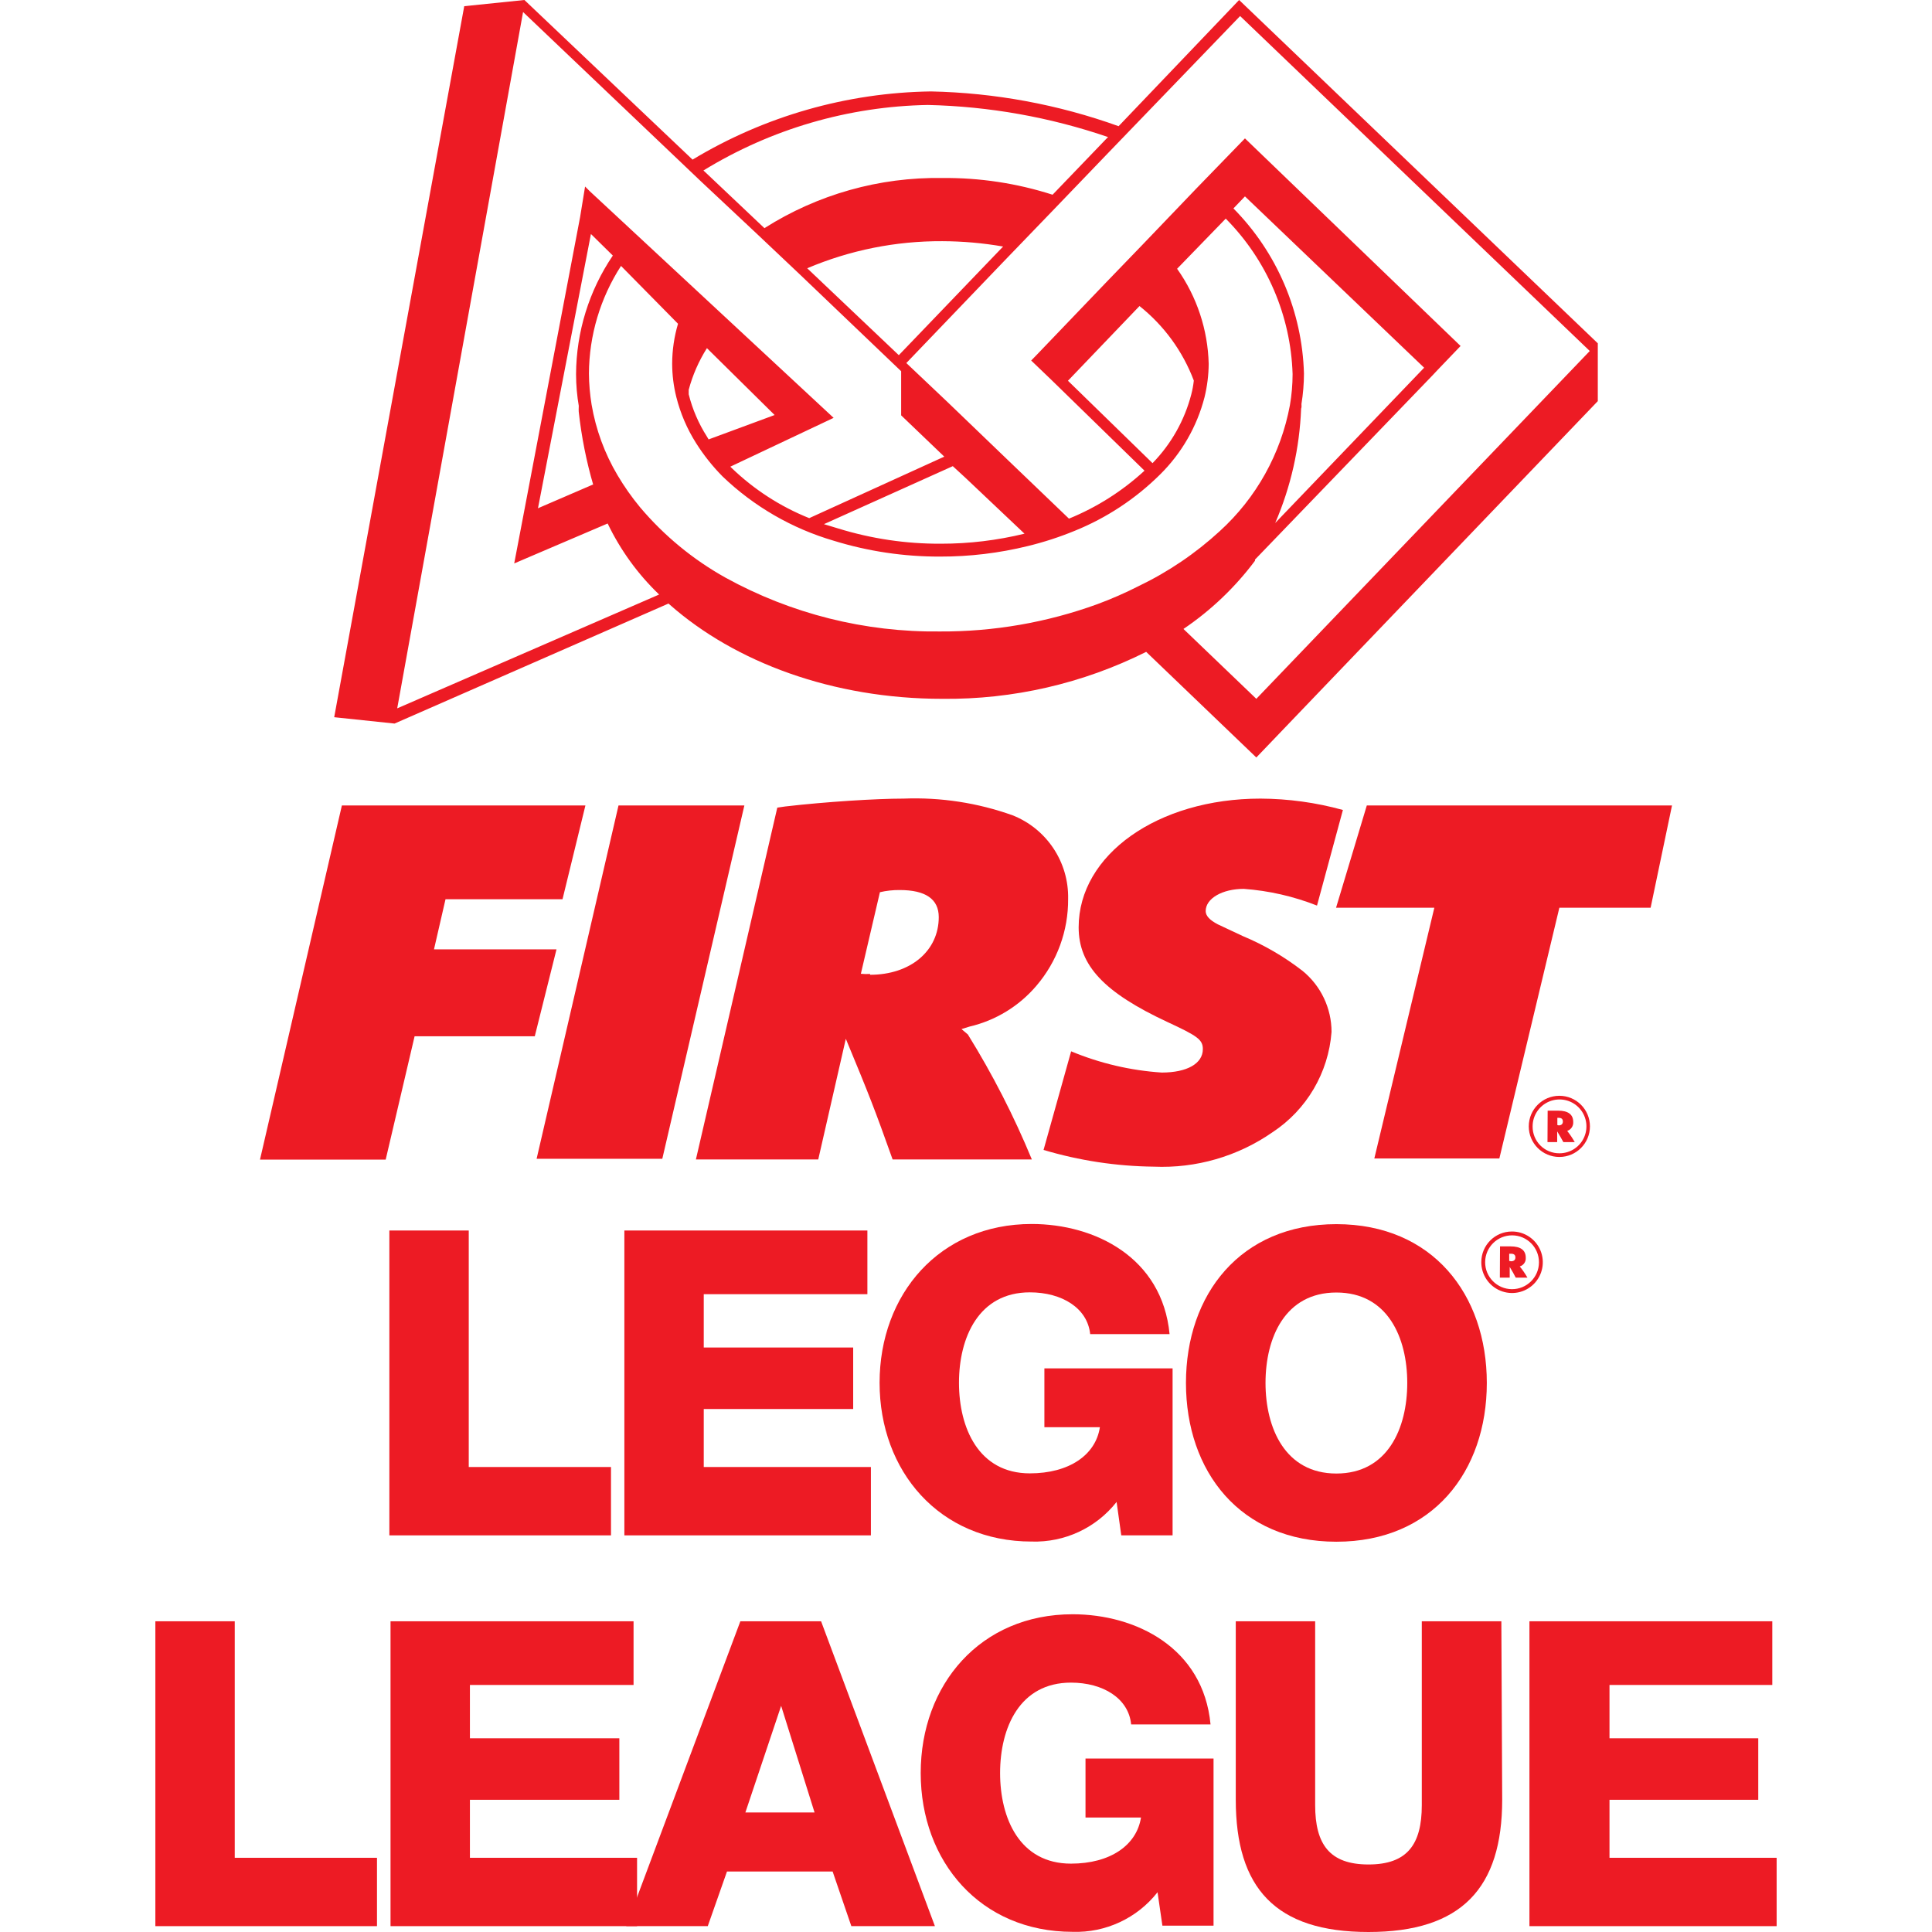
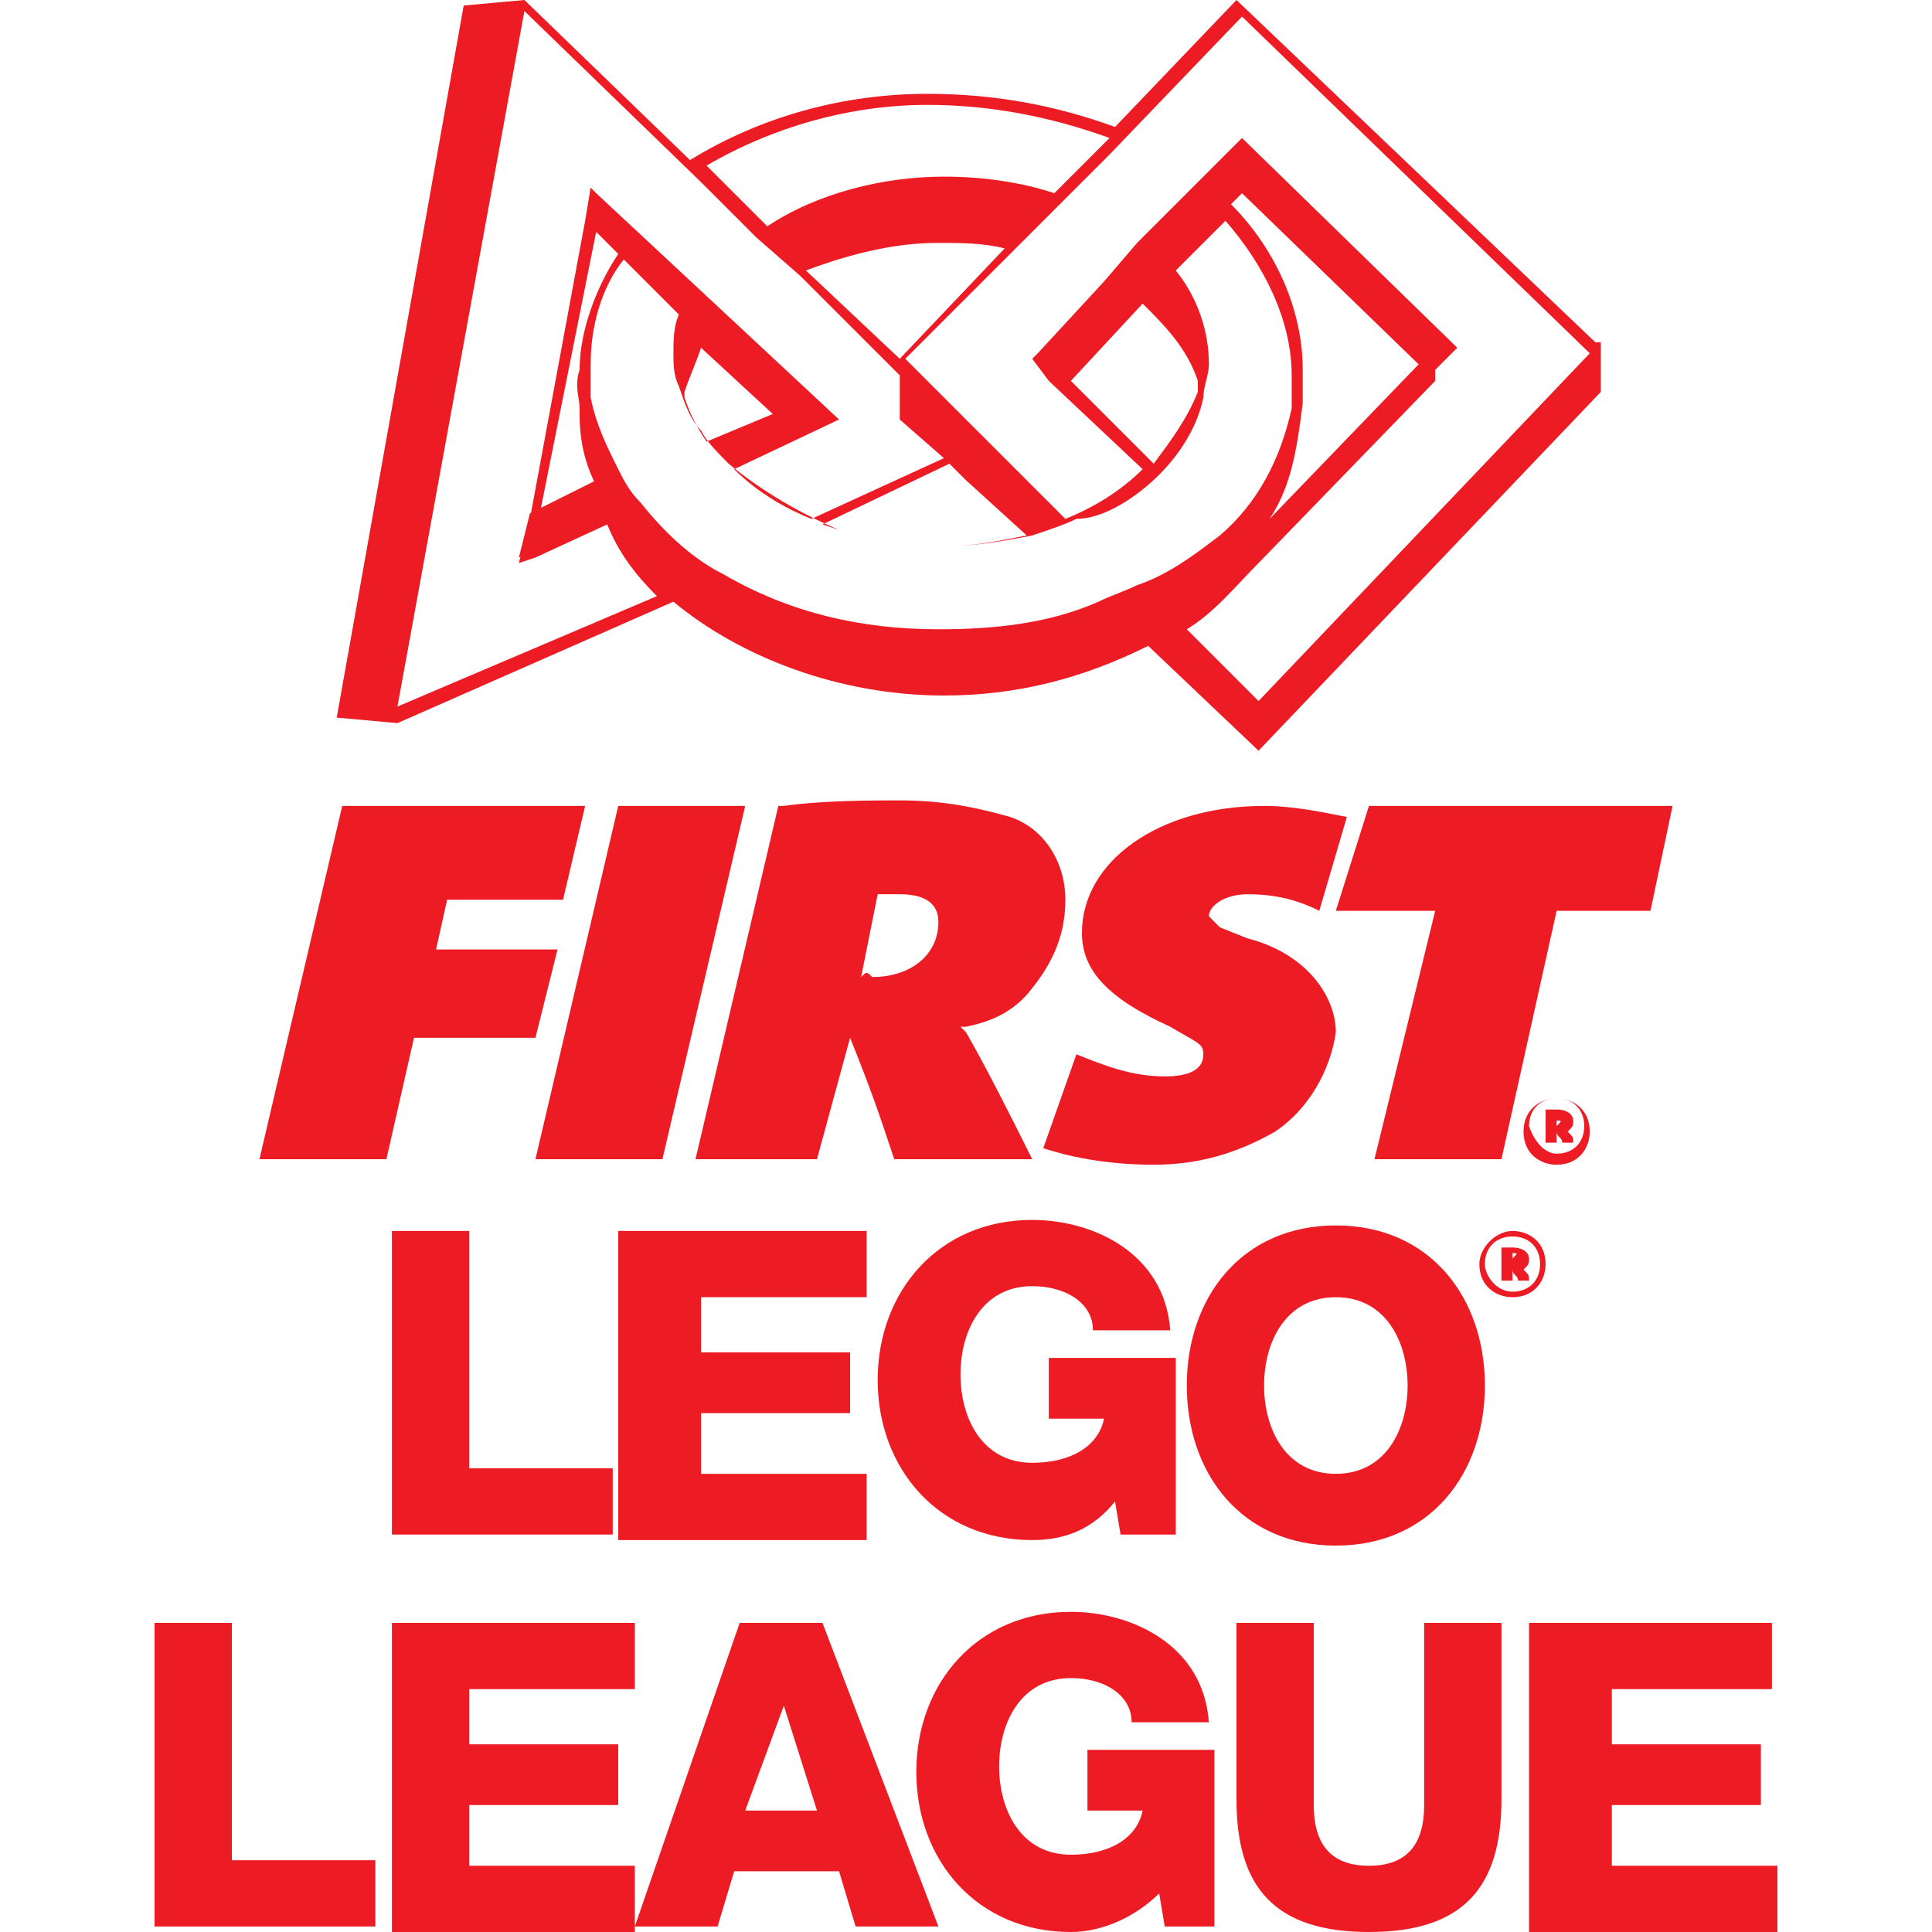
- <svg xmlns="http://www.w3.org/2000/svg" height="35px" width="35px" id="Layer_2" data-name="Layer 2" viewBox="0 0 97 115.59">
-   <defs>
-     <style>.cls-1{fill:#ed1b24;}</style>
-   </defs>
-   <path class="cls-1" d="M0,97H4.75v14.15h8.51v4.09H0Z" />
-   <path class="cls-1" d="M14.07,97H28.61v3.81H18.82V104h8.94v3.68H18.82v3.47h10v4.09H14.07Z" />
-   <path class="cls-1" d="M35,97h4.83l6.81,18.24h-5l-1.12-3.27H34.2l-1.15,3.27H28.17Zm.3,11.44h4.14l-2-6.38h0Z" />
-   <path class="cls-1" d="M63.31,115.21H60.25l-.29-2a6.2,6.2,0,0,1-5.08,2.37c-5.52,0-9.09-4.21-9.09-9.5s3.57-9.5,9.09-9.5c3.78,0,7.82,2,8.25,6.59H58.38c-.15-1.56-1.68-2.5-3.6-2.5-3.07,0-4.24,2.7-4.24,5.41s1.17,5.42,4.24,5.42c2.35,0,3.93-1.1,4.19-2.76H55.65v-3.53h7.66Z" />
-   <path class="cls-1" d="M80.58,107.67c0,5.29-2.43,7.92-8,7.92s-7.94-2.63-7.94-7.92V97h4.75v11c0,2.35.87,3.55,3.19,3.55s3.19-1.2,3.19-3.55V97h4.76Z" />
-   <path class="cls-1" d="M82.21,97H96.74v3.81H87V104H95.9v3.68H87v3.47H97v4.09H82.21Z" />
-   <path class="cls-1" d="M14,73.62h4.75V87.77h8.51v4.09H14Z" />
-   <path class="cls-1" d="M28.06,73.62H42.6v3.81H32.81v3.19h8.94V84.3H32.81v3.47h10v4.09H28.06Z" />
-   <path class="cls-1" d="M60.86,91.86H57.79l-.28-2a6.22,6.22,0,0,1-5.08,2.37c-5.52,0-9.1-4.21-9.1-9.5s3.58-9.5,9.1-9.5c3.78,0,7.81,2,8.25,6.59H55.93c-.16-1.56-1.69-2.5-3.61-2.5-3.06,0-4.24,2.7-4.24,5.41s1.18,5.42,4.24,5.42c2.35,0,3.94-1.1,4.19-2.76H53.19V81.87h7.67Z" />
-   <path class="cls-1" d="M70.66,73.24c5.75,0,9,4.21,9,9.5s-3.24,9.5-9,9.5-9-4.21-9-9.5S64.91,73.24,70.66,73.24Zm0,14.92c3.07,0,4.24-2.71,4.24-5.42s-1.17-5.41-4.24-5.41-4.24,2.7-4.24,5.41S67.6,88.16,70.66,88.16Z" />
-   <path class="cls-1" d="M81.16,73.68a1.84,1.84,0,1,1-1.83,1.83A1.83,1.83,0,0,1,81.16,73.68Zm0,3.45a1.61,1.61,0,1,0-1.6-1.62A1.61,1.61,0,0,0,81.16,77.13Zm-.71-2.56.29,0,.34,0c.61,0,.91.23.91.68a.5.5,0,0,1-.36.52h0l0,0a4.85,4.85,0,0,1,.46.67h-.7c-.14-.27-.18-.34-.36-.64v.64h-.59Zm.66.89c.17,0,.26-.08.26-.23s-.09-.22-.25-.22H81v.43Z" />
-   <path class="cls-1" d="M22.26,30.68l-.54,2.78L27,31.19a12.7,12.7,0,0,1-.8-2.21Z" />
-   <line class="cls-1" x1="22.26" y1="30.68" x2="22.26" y2="30.68" />
-   <path class="cls-1" d="M86.3,20.54h0L64.84,0,57.63,7.55A35.38,35.38,0,0,0,46.4,5.47,28.41,28.41,0,0,0,32.14,9.55L22.08,0V0h0l-3.6.37L10.7,42.91l3.61.38h0L30.7,36.11l.08.07c3.9,3.44,9.75,5.63,16.3,5.63A26.61,26.61,0,0,0,59.28,39l6.59,6.32L86.3,24V20.55ZM46.22,6.28A35.84,35.84,0,0,1,57,8.2l-.13.13-3.19,3.32h0a20.89,20.89,0,0,0-6.6-1,19.27,19.27,0,0,0-10.64,3l0,0-3.35-3.17-.3-.28A26.57,26.57,0,0,1,46.22,6.28Zm4.5,8.47-6.24,6.5L39,16.05a20.4,20.4,0,0,1,8.08-1.62A21.62,21.62,0,0,1,50.72,14.75ZM14.47,42.38,22,.72,32.63,10.84,36,14l2.56,2.42,6.06,5.79v2.64l2.58,2.47L39.12,31a14.44,14.44,0,0,1-4.64-3l-.08-.08L40.58,25,26,11.45l-.29-.29L25.41,13,22,30.93l-.53,2.78.91-.39v0l4.68-2a14.68,14.68,0,0,0,3.08,4.25Zm34-13.79L52,31.93a21,21,0,0,1-5,.6,20.46,20.46,0,0,1-6.14-.91L40,31.36l7.71-3.47Zm-15.37-2.3L33,26.12a8.51,8.51,0,0,1-1.09-2.53c0-.09,0-.18,0-.27A9,9,0,0,1,33,20.83l4.05,4Zm-7.77-2s0,.05,0,.08a2.35,2.35,0,0,0,0,.26,25.62,25.62,0,0,0,.88,4.42h0l-3.33,1.42L26.06,14l1.31,1.29a12.76,12.76,0,0,0-2.2,7.1A11.43,11.43,0,0,0,25.34,24.33ZM58.82,35.07a23,23,0,0,1-2.47,1.08,27.13,27.13,0,0,1-9.41,1.63,25.94,25.94,0,0,1-12.83-3.22A18.45,18.45,0,0,1,29,30.35a14.88,14.88,0,0,1-1.35-1.92,12.33,12.33,0,0,1-1.55-4.22,12.2,12.2,0,0,1-.16-1.86,12,12,0,0,1,1.92-6.44l3.41,3.46a8.53,8.53,0,0,0-.35,2.39,8.28,8.28,0,0,0,.25,2,9.45,9.45,0,0,0,1.18,2.75,11.8,11.8,0,0,0,1.59,2,16.17,16.17,0,0,0,6.64,3.84,21.35,21.35,0,0,0,6.37.95,21.81,21.81,0,0,0,5.25-.63A19.54,19.54,0,0,0,55,31.76a15.53,15.53,0,0,0,5.11-3.37,10,10,0,0,0,2.66-4.62,8.71,8.71,0,0,0,.25-2,10.27,10.27,0,0,0-1.89-5.69l2.91-3a13.82,13.82,0,0,1,4,9.3,11,11,0,0,1-.16,1.86,13.52,13.52,0,0,1-4.2,7.54A19.86,19.86,0,0,1,58.82,35.07Zm.84-7.36L54.6,22.78l4.28-4.47a10.38,10.38,0,0,1,3.25,4.46,5.64,5.64,0,0,1-.15.82A9.21,9.21,0,0,1,59.66,27.71Zm8.91-3.54a11.45,11.45,0,0,0,.15-1.82,14.64,14.64,0,0,0-4.22-9.88l.69-.72L75.91,22,67,31.29a19.15,19.15,0,0,0,1.55-6.84C68.58,24.37,68.58,24.27,68.57,24.17Zm-2.7,17.64-4.36-4.18a17.76,17.76,0,0,0,4.28-4.08l0-.07,10.6-11,.32-.34,1.38-1.44L65.19,8.28l-2.91,3-3.21,3.35-2.19,2.27-4.12,4.3h0l-.36.37,1.2,1.15,5.58,5.44a15.07,15.07,0,0,1-4.52,2.87h0L51,27.52l-3.61-3.47-2.46-2.33,5.84-6.09,2.94-3.05,3.19-3.32,8-8.3L85.82,21Z" />
-   <path class="cls-1" d="M11.16,48.19H25.73L24.36,53.8h-7l-.69,3H24L22.7,62H15.51l-1.73,7.38H6.26Z" />
-   <path class="cls-1" d="M27.71,48.19h7.53L30.33,69.33H22.81Z" />
-   <path class="cls-1" d="M37.21,48.32l.48-.07c2.42-.28,5.42-.47,7.08-.47a17.34,17.34,0,0,1,6.52,1,5.26,5.26,0,0,1,3.32,5,7.9,7.9,0,0,1-1.9,5.2,7.49,7.49,0,0,1-4,2.44l-.48.15.38.32a51.37,51.37,0,0,1,3.83,7.48H44.11c-1.07-3-1.38-3.8-2.8-7.22l-1.65,7.22H32.34Zm5.55,10c2.42,0,4.11-1.43,4.11-3.45,0-1.08-.79-1.62-2.34-1.62a5,5,0,0,0-1.18.13l-1.14,4.88A3.09,3.09,0,0,0,42.76,58.27Z" />
-   <path class="cls-1" d="M72.48,48.19H90.74l-1.28,6.12H84l-3.59,15H72.93l3.59-15H70.64Z" />
-   <path class="cls-1" d="M84,65.56a1.83,1.83,0,1,1-1.83,1.83A1.83,1.83,0,0,1,84,65.56ZM84,69a1.61,1.61,0,1,0-1.6-1.61A1.59,1.59,0,0,0,84,69Zm-.7-2.55.29,0,.34,0c.6,0,.9.23.9.68a.52.52,0,0,1-.36.53h0s0,0,0,0a5.57,5.57,0,0,1,.45.67h-.68c-.15-.27-.19-.34-.37-.64v.64h-.58Zm.66.88c.16,0,.25-.08.25-.23s-.08-.22-.25-.22h-.08v.43Z" />
-   <path class="cls-1" d="M53.14,68.8a24,24,0,0,0,6.59,1,11.57,11.57,0,0,0,7.11-2.06,7.89,7.89,0,0,0,3.53-6,4.71,4.71,0,0,0-1.73-3.65A15.68,15.68,0,0,0,65.05,56l-1.49-.7c-.48-.25-.72-.51-.72-.79,0-.76,1-1.33,2.28-1.33a14.9,14.9,0,0,1,4.38,1l1.55-5.72a18.83,18.83,0,0,0-4.93-.68c-6.15,0-10.88,3.36-10.88,7.7,0,2.28,1.52,3.9,5.32,5.67,1.79.83,2.11,1.05,2.11,1.62,0,.86-.94,1.4-2.46,1.4a17,17,0,0,1-5.42-1.27h0Z" />
+ <svg xmlns="http://www.w3.org/2000/svg" version="1.1" id="Layer_2_00000100383667600013510440000015337217382333829273_" x="0px" y="0px" viewBox="0 0 35 35" style="enable-background:new 0 0 35 35;" xml:space="preserve">
+   <style type="text/css">
+ 	.st0{fill:#ED1B24;}
+ 	.st1{fill:none;}
+ </style>
+   <path class="st0" d="M2.8,29.4h1.4v4.3h2.6v1.2h-4V29.4z" />
+   <path class="st0" d="M7.1,29.4h4.4v1.2h-3v1h2.7v1.1H8.5v1.1h3v1.2H7.1V29.4z" />
+   <path class="st0" d="M13.4,29.4h1.5l2.1,5.5h-1.5l-0.3-1h-1.9l-0.3,1h-1.5L13.4,29.4z M13.5,32.8h1.3l-0.6-1.9l0,0L13.5,32.8z" />
+   <path class="st0" d="M22,34.9h-0.9L21,34.3C20.6,34.7,20,35,19.4,35c-1.7,0-2.8-1.3-2.8-2.9c0-1.6,1.1-2.9,2.8-2.9  c1.1,0,2.4,0.6,2.5,2h-1.4c0-0.5-0.5-0.8-1.1-0.8c-0.9,0-1.3,0.8-1.3,1.6c0,0.8,0.4,1.6,1.3,1.6c0.7,0,1.2-0.3,1.3-0.8h-1v-1.1H22  V34.9z" />
+   <path class="st0" d="M27.2,32.6c0,1.6-0.7,2.4-2.4,2.4c-1.7,0-2.4-0.8-2.4-2.4v-3.2h1.4v3.3c0,0.7,0.3,1.1,1,1.1c0.7,0,1-0.4,1-1.1  v-3.3h1.4L27.2,32.6z" />
+   <path class="st0" d="M27.7,29.4h4.4v1.2h-2.9v1h2.7v1.1h-2.7v1.1h3v1.2h-4.5V29.4z" />
+   <path class="st0" d="M7.1,22.3h1.4v4.3h2.6v1.2h-4V22.3z" />
+   <path class="st0" d="M11.3,22.3h4.4v1.2h-3v1h2.7v1.1h-2.7v1.1h3v1.2h-4.5V22.3z" />
+   <path class="st0" d="M21.2,27.8h-0.9l-0.1-0.6c-0.4,0.5-0.9,0.7-1.5,0.7c-1.7,0-2.8-1.3-2.8-2.9c0-1.6,1.1-2.9,2.8-2.9  c1.1,0,2.4,0.6,2.5,2h-1.4c0-0.5-0.5-0.8-1.1-0.8c-0.9,0-1.3,0.8-1.3,1.6c0,0.8,0.4,1.6,1.3,1.6c0.7,0,1.2-0.3,1.3-0.8h-1v-1.1h2.3  V27.8z" />
+   <path class="st0" d="M24.2,22.2c1.7,0,2.7,1.3,2.7,2.9s-1,2.9-2.7,2.9c-1.7,0-2.7-1.3-2.7-2.9S22.5,22.2,24.2,22.2z M24.2,26.7  c0.9,0,1.3-0.8,1.3-1.6s-0.4-1.6-1.3-1.6s-1.3,0.8-1.3,1.6C22.9,25.9,23.3,26.7,24.2,26.7z" />
+   <path class="st0" d="M27.4,22.3c0.3,0,0.6,0.2,0.6,0.6c0,0.3-0.2,0.6-0.6,0.6c-0.3,0-0.6-0.2-0.6-0.6c0,0,0,0,0,0  C26.8,22.6,27.1,22.3,27.4,22.3L27.4,22.3z M27.4,23.4c0.3,0,0.5-0.2,0.5-0.5c0-0.3-0.2-0.5-0.5-0.5c-0.3,0-0.5,0.2-0.5,0.5  C26.9,23.1,27.1,23.4,27.4,23.4C27.4,23.4,27.4,23.4,27.4,23.4z M27.2,22.6L27.2,22.6h0.2c0.2,0,0.3,0.1,0.3,0.2  c0,0.1,0,0.1-0.1,0.2l0,0l0,0c0.1,0.1,0.1,0.1,0.1,0.2h-0.2c0-0.1-0.1-0.1-0.1-0.2v0.2h-0.2L27.2,22.6z M27.4,22.8  C27.4,22.8,27.5,22.8,27.4,22.8c0.1-0.1,0.1-0.1,0-0.1h0L27.4,22.8L27.4,22.8z" />
+   <path class="st0" d="M9.6,9.3l-0.2,0.8L11,9.4c-0.1-0.2-0.2-0.4-0.2-0.7L9.6,9.3z" />
+   <line class="st1" x1="9.6" y1="9.3" x2="9.6" y2="9.3" />
+   <path class="st0" d="M28.9,6.2L28.9,6.2L22.4,0l-2.2,2.3c-1.1-0.4-2.2-0.6-3.4-0.6c-1.5,0-3,0.4-4.3,1.2L9.5,0l0,0l0,0L8.4,0.1  L6.1,13l1.1,0.1l0,0l5-2.2l0,0c1.2,1,3,1.7,4.9,1.7c1.3,0,2.5-0.3,3.7-0.9l2,1.9l6.2-6.5V6.2L28.9,6.2z M16.8,1.9  c1.1,0,2.2,0.2,3.3,0.6l0,0l-1,1l0,0c-0.6-0.2-1.3-0.3-2-0.3c-1.1,0-2.3,0.3-3.2,0.9l0,0l-1-1l-0.1-0.1C14,2.3,15.4,1.9,16.8,1.9z   M18.2,4.5l-1.9,2l-1.7-1.6c0.8-0.3,1.6-0.5,2.4-0.5C17.4,4.4,17.8,4.4,18.2,4.5z M7.2,12.8L9.5,0.2l3.2,3.1l1,1L14.5,5l1.8,1.8v0.8  l0.8,0.7l-2.4,1.1c-0.5-0.2-1-0.5-1.4-0.9l0,0l1.9-0.9l-4.4-4.1l-0.1-0.1l-0.1,0.6l-1,5.4l-0.2,0.8l0.3-0.1l0,0L11,9.5  c0.2,0.5,0.5,0.9,0.9,1.3L7.2,12.8z M17.5,8.7l1.1,1c-0.5,0.1-1,0.2-1.5,0.2c-0.6,0-1.3-0.1-1.9-0.3l-0.3-0.1l2.3-1.1L17.5,8.7z   M12.8,8L12.8,8c-0.2-0.3-0.3-0.5-0.4-0.8c0,0,0-0.1,0-0.1c0.1-0.3,0.2-0.5,0.3-0.8L14,7.5L12.8,8z M10.5,7.4  C10.5,7.4,10.5,7.4,10.5,7.4c0,0.1,0,0.1,0,0.1c0,0.5,0.1,0.9,0.3,1.3l0,0l-1,0.4l1-5l0.4,0.4c-0.4,0.6-0.7,1.4-0.7,2.1  C10.4,7,10.5,7.2,10.5,7.4L10.5,7.4z M20.6,10.6c-0.2,0.1-0.5,0.2-0.7,0.3C19,11.3,18,11.4,17,11.4c-1.4,0-2.7-0.3-3.9-1  c-0.6-0.3-1.1-0.8-1.5-1.3c-0.2-0.2-0.3-0.4-0.4-0.6c-0.2-0.4-0.4-0.8-0.5-1.3c0-0.2,0-0.4,0-0.6c0-0.7,0.2-1.4,0.6-1.9l1,1  c-0.1,0.2-0.1,0.5-0.1,0.7c0,0.2,0,0.4,0.1,0.6c0.1,0.3,0.2,0.6,0.4,0.8c0.1,0.2,0.3,0.4,0.5,0.6c0.6,0.5,1.3,0.9,2,1.2  c0.6,0.2,1.3,0.3,1.9,0.3c0.5,0,1.1-0.1,1.6-0.2c0.3-0.1,0.6-0.2,0.8-0.3C20,9.4,20.6,9,21,8.6c0.4-0.4,0.7-0.9,0.8-1.4  c0-0.2,0.1-0.4,0.1-0.6c0-0.6-0.2-1.2-0.6-1.7L22.2,4c0.7,0.8,1.2,1.8,1.2,2.8c0,0.2,0,0.4,0,0.6c-0.2,0.9-0.6,1.7-1.3,2.3  C21.7,10,21.2,10.4,20.6,10.6z M20.9,8.4l-1.5-1.5l1.3-1.4c0.4,0.4,0.8,0.8,1,1.4c0,0.1,0,0.2,0,0.2C21.5,7.6,21.2,8,20.9,8.4z   M23.6,7.3c0-0.2,0-0.4,0-0.6c0-1.1-0.5-2.2-1.3-3l0.2-0.2l3.2,3.1l-2.7,2.8C23.4,8.8,23.5,8.1,23.6,7.3C23.6,7.4,23.6,7.3,23.6,7.3  z M22.8,12.7l-1.3-1.3c0.5-0.3,0.9-0.8,1.3-1.2v0l3.2-3.3L26,6.7l0.4-0.4l-3.9-3.8l-0.9,0.9l-1,1L20,5.1l-1.2,1.3l0,0l-0.1,0.1  L19,6.9l1.7,1.6c-0.4,0.4-0.9,0.7-1.4,0.9l0,0l-1.1-1.1l-1.1-1.1l-0.7-0.7l1.8-1.8l0.9-0.9l1-1l2.4-2.5l6.3,6.1L22.8,12.7z" />
+   <path class="st0" d="M6.2,14.6h4.4l-0.4,1.7H8.1l-0.2,0.9h2.2l-0.4,1.6H7.5L7,21H4.7L6.2,14.6z" />
+   <path class="st0" d="M11.2,14.6h2.3L12,21H9.7L11.2,14.6z" />
+   <path class="st0" d="M14.1,14.6l0.1,0c0.7-0.1,1.6-0.1,2.1-0.1c0.7,0,1.3,0.1,2,0.3c0.6,0.2,1,0.8,1,1.5c0,0.6-0.2,1.1-0.6,1.6  c-0.3,0.4-0.7,0.6-1.2,0.7l-0.1,0l0.1,0.1c0.4,0.7,0.8,1.5,1.2,2.3h-2.5c-0.3-0.9-0.4-1.2-0.8-2.2L14.8,21h-2.2L14.1,14.6z   M15.8,17.7c0.7,0,1.2-0.4,1.2-1c0-0.3-0.2-0.5-0.7-0.5c-0.1,0-0.2,0-0.4,0l-0.3,1.5C15.7,17.6,15.7,17.6,15.8,17.7L15.8,17.7z" />
+   <path class="st0" d="M24.8,14.6h5.5l-0.4,1.9h-1.7L27.2,21h-2.3l1.1-4.5h-1.8L24.8,14.6z" />
+   <path class="st0" d="M28.2,19.9c0.3,0,0.6,0.2,0.6,0.6c0,0.3-0.2,0.6-0.6,0.6c-0.3,0-0.6-0.2-0.6-0.6S27.9,19.9,28.2,19.9L28.2,19.9  z M28.2,20.9c0.3,0,0.5-0.2,0.5-0.5c0-0.3-0.2-0.5-0.5-0.5c-0.3,0-0.5,0.2-0.5,0.5c0,0,0,0,0,0C27.8,20.7,28,20.9,28.2,20.9  C28.2,20.9,28.2,20.9,28.2,20.9z M28,20.1L28,20.1h0.2c0.2,0,0.3,0.1,0.3,0.2c0,0.1,0,0.1-0.1,0.2l0,0l0,0c0.1,0.1,0.1,0.1,0.1,0.2  h-0.2c0-0.1-0.1-0.1-0.1-0.2v0.2H28L28,20.1z M28.2,20.4C28.3,20.4,28.3,20.4,28.2,20.4c0.1-0.1,0.1-0.1,0-0.1h0L28.2,20.4  L28.2,20.4z" />
+   <path class="st0" d="M18.9,20.8c0.6,0.2,1.3,0.3,2,0.3c0.8,0,1.5-0.2,2.2-0.6c0.6-0.4,1-1.1,1.1-1.8c0-0.4-0.2-0.8-0.5-1.1  c-0.3-0.3-0.7-0.5-1.1-0.6l-0.5-0.2c-0.1-0.1-0.2-0.2-0.2-0.2c0-0.2,0.3-0.4,0.7-0.4c0.5,0,0.9,0.1,1.3,0.3l0.5-1.7  c-0.5-0.1-1-0.2-1.5-0.2c-1.9,0-3.3,1-3.3,2.3c0,0.7,0.5,1.2,1.6,1.7c0.5,0.3,0.6,0.3,0.6,0.5c0,0.3-0.3,0.4-0.7,0.4  c-0.6,0-1.1-0.2-1.6-0.4l0,0L18.9,20.8z" />
</svg>
